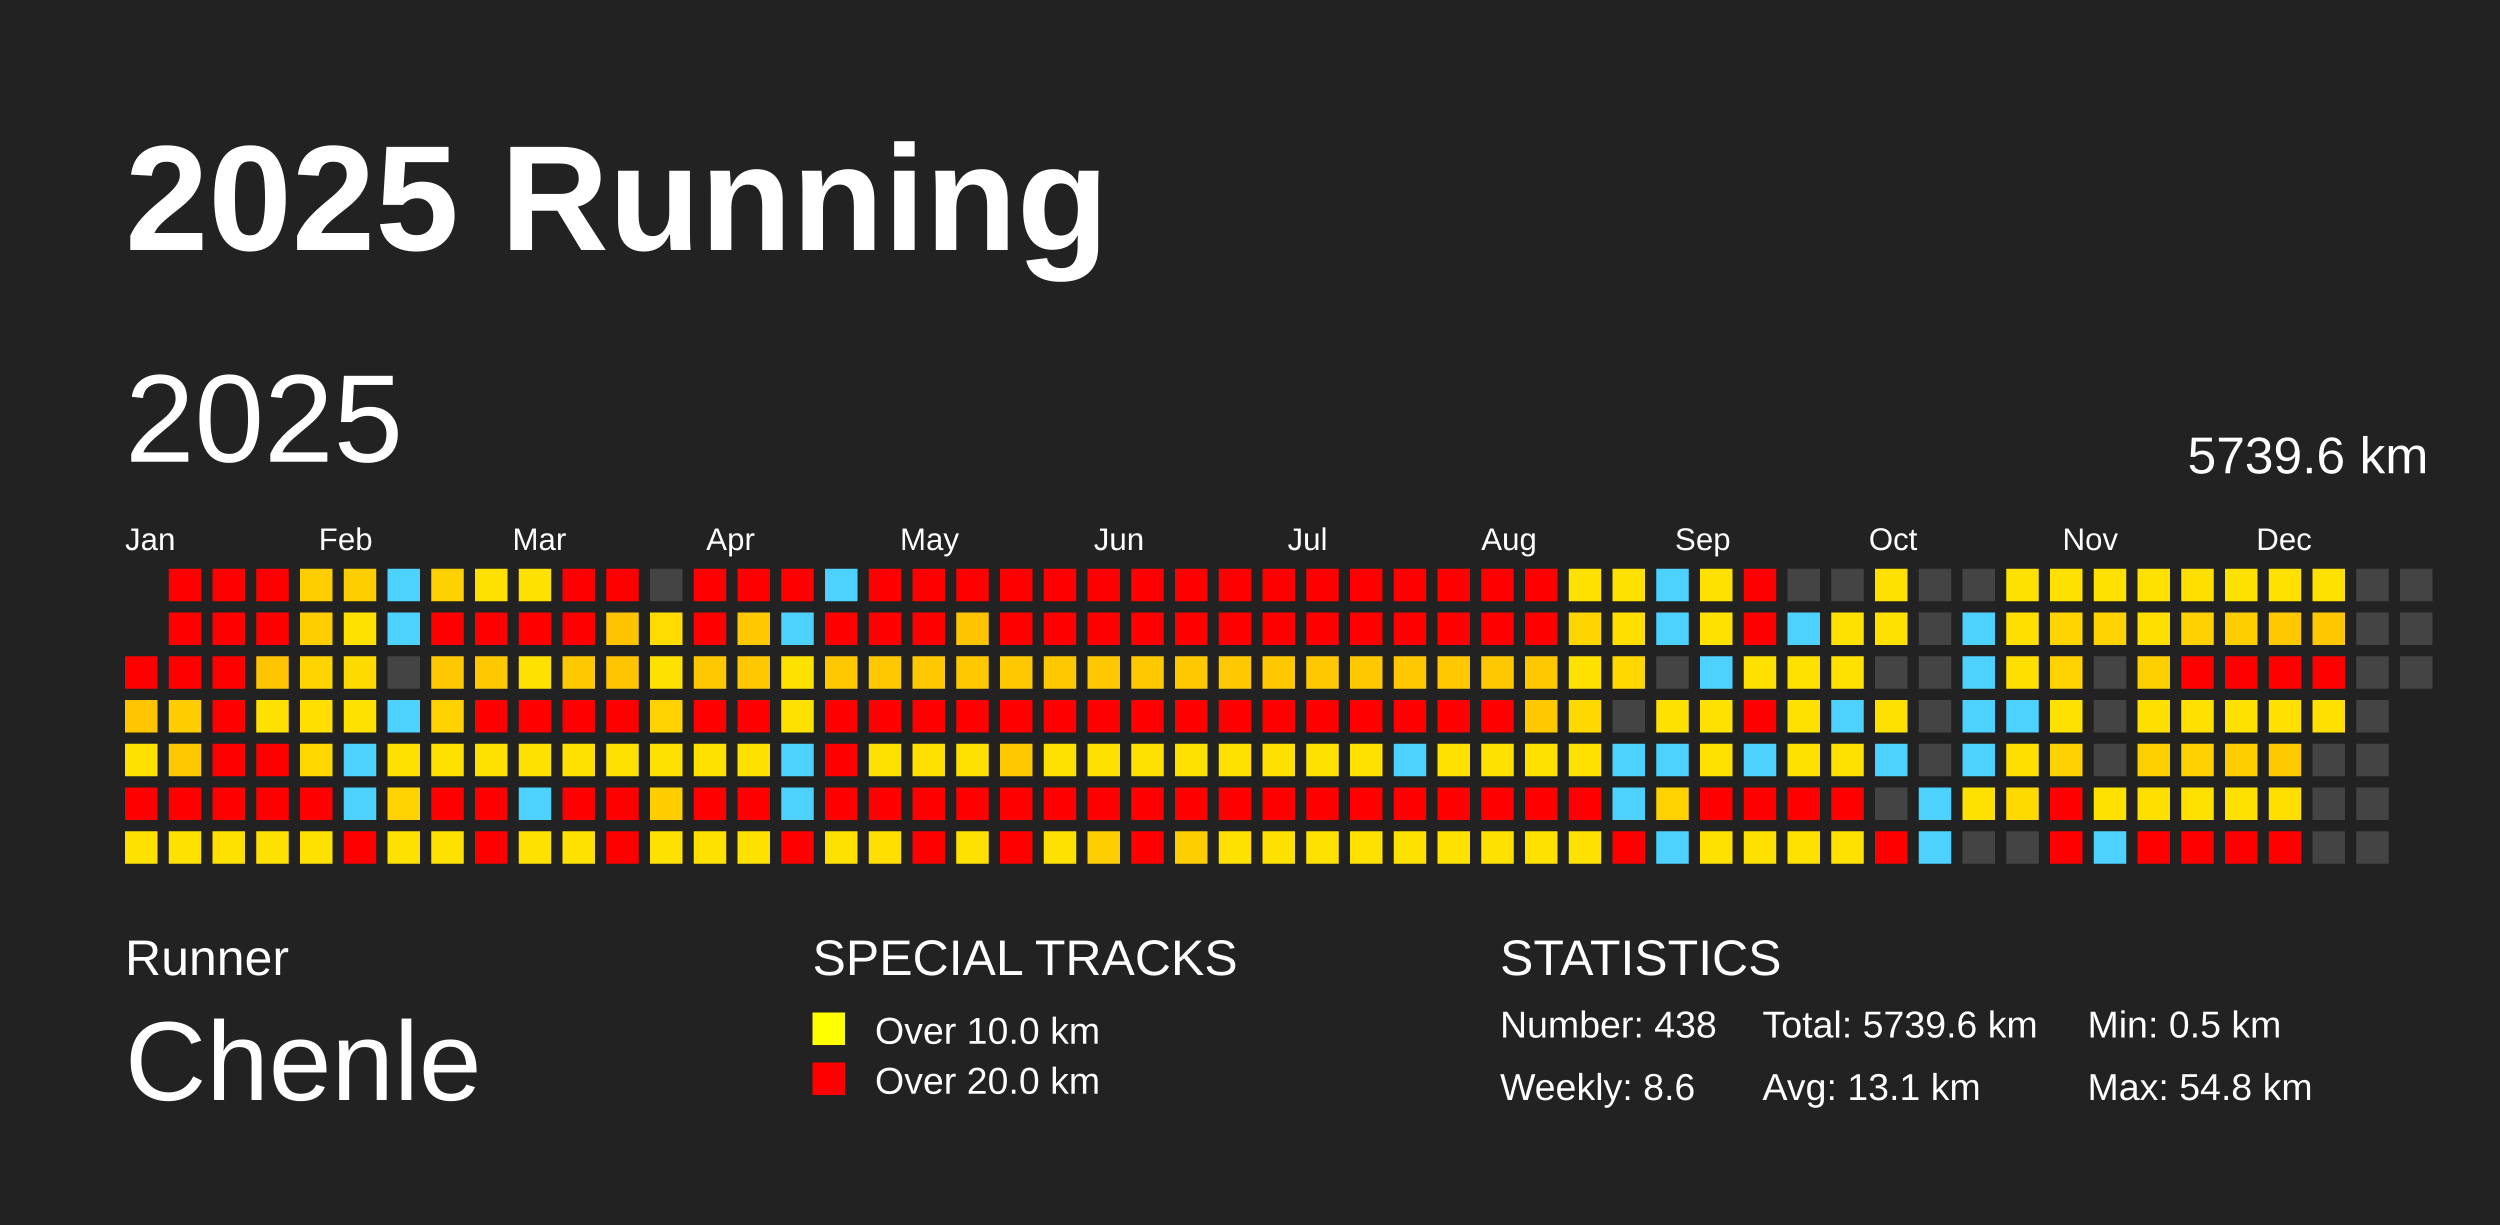
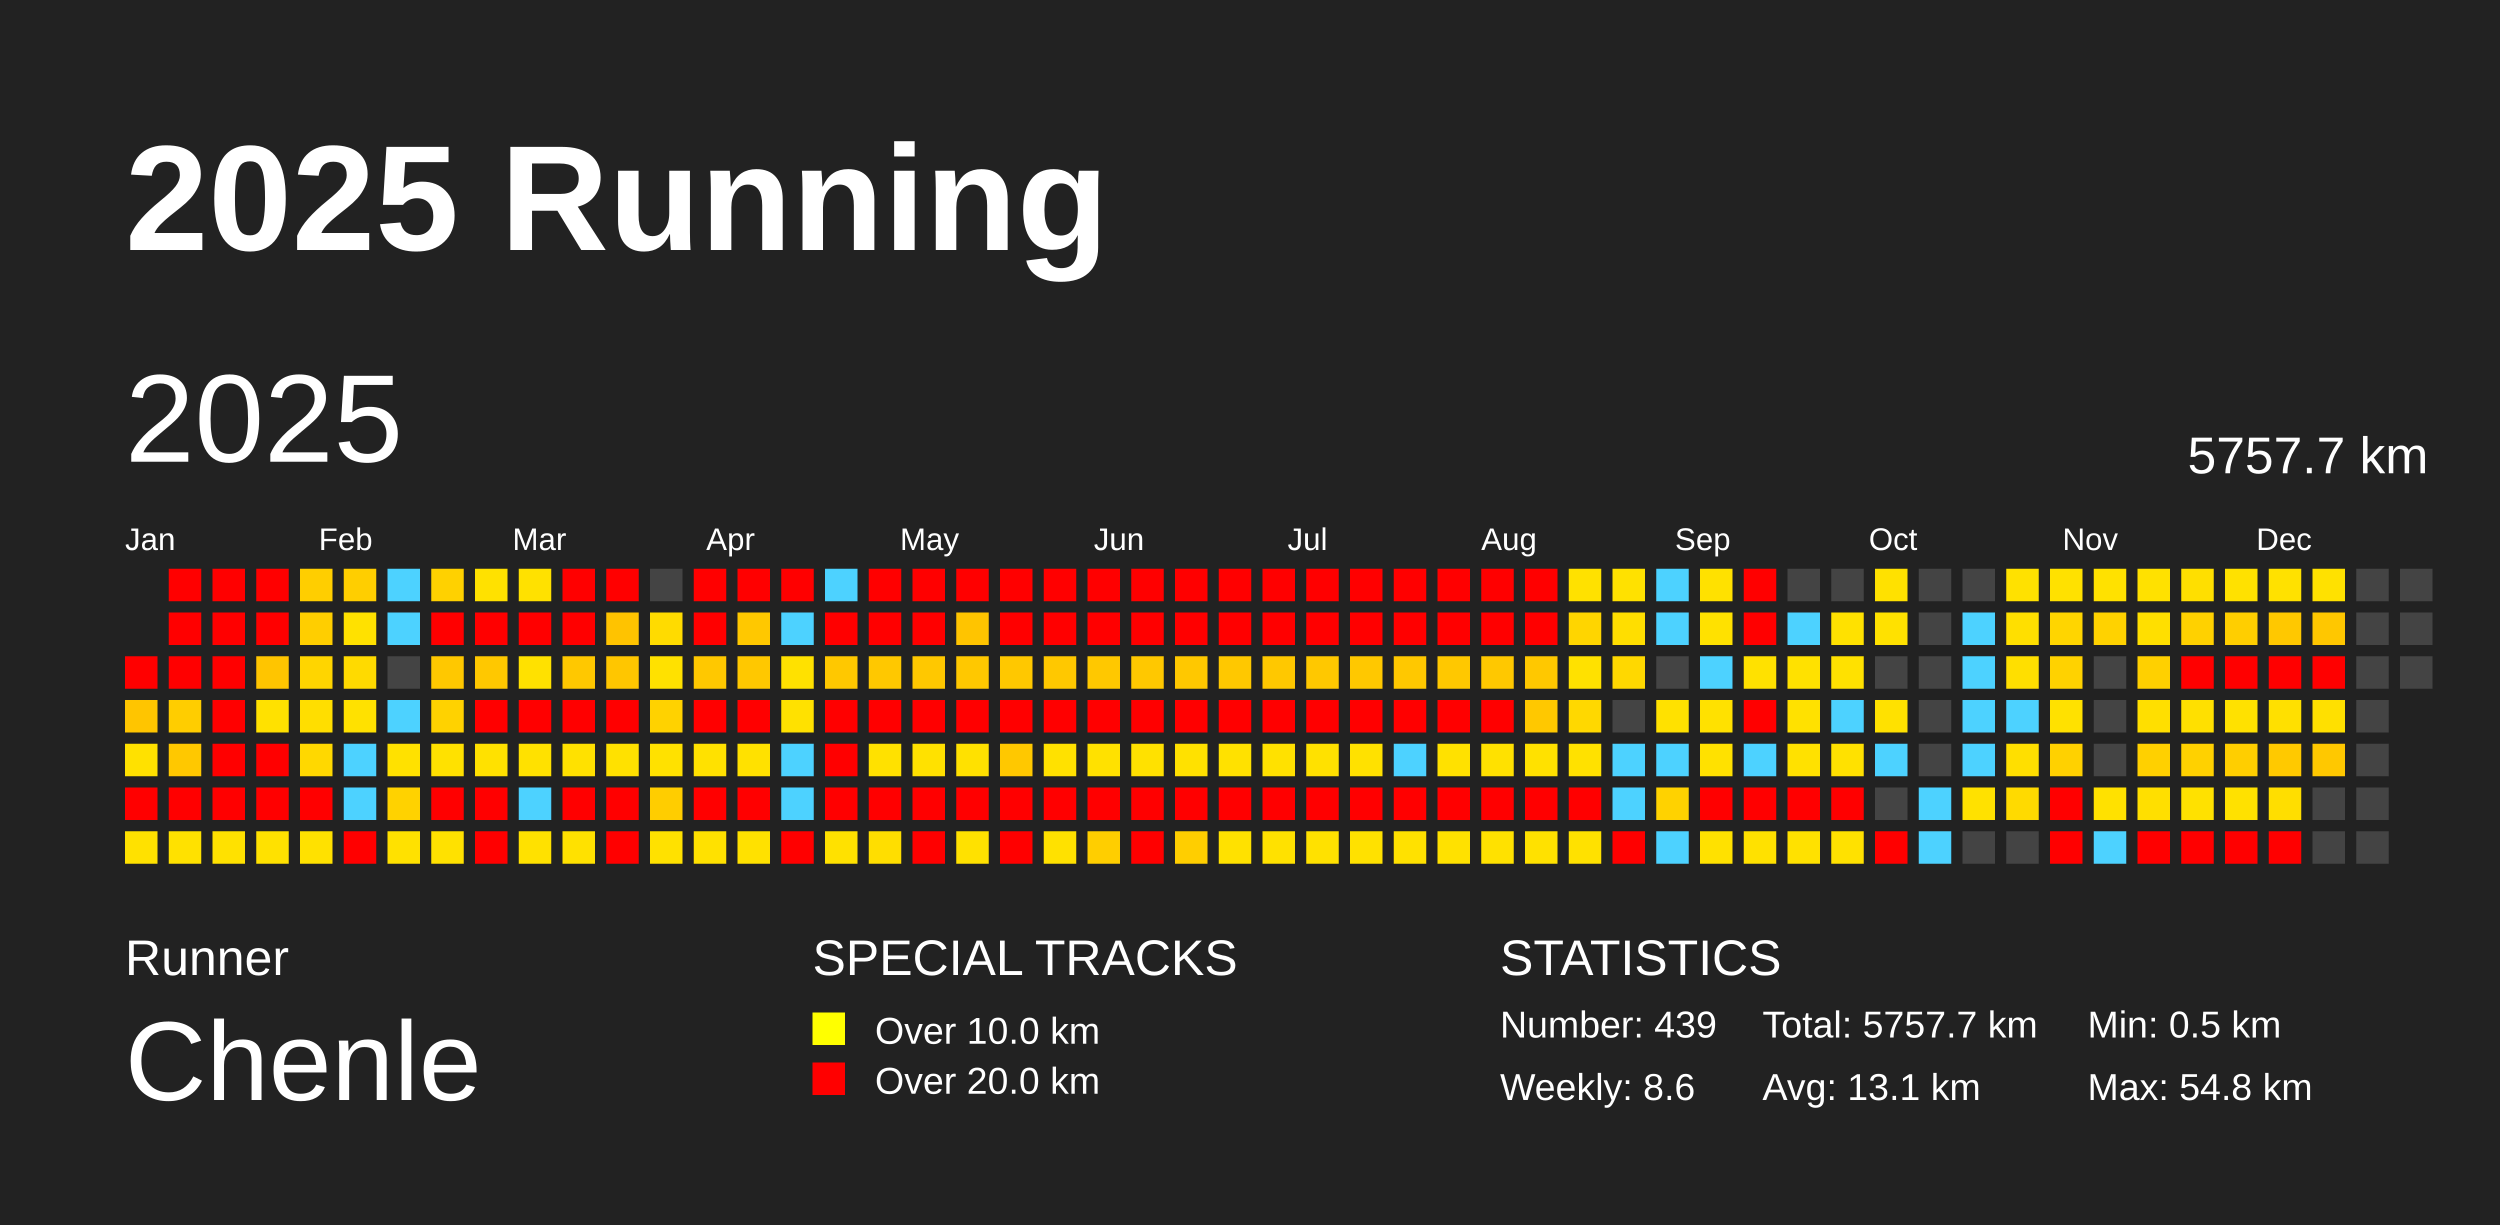
<svg xmlns="http://www.w3.org/2000/svg" baseProfile="full" height="98mm" version="1.1" viewBox="0,0,200,98" width="200mm">
  <defs />
  <rect fill="#222222" height="98" width="200" x="0" y="0" />
  <text fill="#FFFFFF" style="font-size:12px; font-family:Arial; font-weight:bold;" x="10" y="20">2025 Running</text>
  <text fill="#FFFFFF" style="font-size:4px; font-family:Arial" x="10" y="78">Runner</text>
  <text fill="#FFFFFF" style="font-size:9px; font-family:Arial" x="10" y="88">Chenle</text>
  <text fill="#FFFFFF" style="font-size:4px; font-family:Arial" x="65" y="78">SPECIAL TRACKS</text>
  <rect fill="yellow" height="2.6" width="2.6" x="65" y="81" />
  <text fill="#FFFFFF" style="font-size:3px; font-family:Arial" x="70" y="83.5">Over 10.0 km</text>
  <rect fill="red" height="2.6" width="2.6" x="65" y="85" />
  <text fill="#FFFFFF" style="font-size:3px; font-family:Arial" x="70" y="87.5">Over 20.0 km</text>
  <text fill="#FFFFFF" style="font-size:4px; font-family:Arial" x="120" y="78">STATISTICS</text>
-   <text fill="#FFFFFF" style="font-size:3px; font-family:Arial" x="120" y="83">Number: 438</text>
+   <text fill="#FFFFFF" style="font-size:3px; font-family:Arial" x="120" y="83">Number: 439</text>
  <text fill="#FFFFFF" style="font-size:3px; font-family:Arial" x="120" y="88">Weekly: 8.6</text>
-   <text fill="#FFFFFF" style="font-size:3px; font-family:Arial" x="141" y="83">Total: 5739.6 km</text>
+   <text fill="#FFFFFF" style="font-size:3px; font-family:Arial" x="141" y="83">Total: 5757.7 km</text>
  <text fill="#FFFFFF" style="font-size:3px; font-family:Arial" x="141" y="88">Avg: 13.1 km</text>
  <text fill="#FFFFFF" style="font-size:3px; font-family:Arial" x="167" y="83">Min: 0.5 km</text>
  <text fill="#FFFFFF" style="font-size:3px; font-family:Arial" x="167" y="88">Max: 54.8 km</text>
  <text dominant-baseline="hanging" fill="#FFFFFF" style="font-size:10.0px; font-family:Arial;" x="10" y="30">2025</text>
-   <text dominant-baseline="hanging" fill="#FFFFFF" style="font-size:4.125px; font-family:Arial;" x="175" y="35">5739.6 km</text>
+   <text dominant-baseline="hanging" fill="#FFFFFF" style="font-size:4.125px; font-family:Arial;" x="175" y="35">5757.7 km</text>
  <text fill="#FFFFFF" style="font-size:2.5px; font-family:Arial" x="10.0" y="44">Jan</text>
  <text fill="#FFFFFF" style="font-size:2.5px; font-family:Arial" x="25.5" y="44">Feb</text>
  <text fill="#FFFFFF" style="font-size:2.5px; font-family:Arial" x="41.0" y="44">Mar</text>
  <text fill="#FFFFFF" style="font-size:2.5px; font-family:Arial" x="56.5" y="44">Apr</text>
  <text fill="#FFFFFF" style="font-size:2.5px; font-family:Arial" x="72.0" y="44">May</text>
  <text fill="#FFFFFF" style="font-size:2.5px; font-family:Arial" x="87.5" y="44">Jun</text>
  <text fill="#FFFFFF" style="font-size:2.5px; font-family:Arial" x="103.0" y="44">Jul</text>
  <text fill="#FFFFFF" style="font-size:2.5px; font-family:Arial" x="118.5" y="44">Aug</text>
  <text fill="#FFFFFF" style="font-size:2.5px; font-family:Arial" x="134.0" y="44">Sep</text>
  <text fill="#FFFFFF" style="font-size:2.5px; font-family:Arial" x="149.5" y="44">Oct</text>
  <text fill="#FFFFFF" style="font-size:2.5px; font-family:Arial" x="165.0" y="44">Nov</text>
  <text fill="#FFFFFF" style="font-size:2.5px; font-family:Arial" x="180.5" y="44">Dec</text>
  <rect fill="red" height="2.6" width="2.6" x="10.0" y="52.5" />
  <rect fill="#ffc500" height="2.6" width="2.6" x="10.0" y="56.0" />
  <rect fill="#ffe100" height="2.6" width="2.6" x="10.0" y="59.5" />
  <rect fill="red" height="2.6" width="2.6" x="10.0" y="63.0" />
  <rect fill="#ffe100" height="2.6" width="2.6" x="10.0" y="66.5" />
  <rect fill="red" height="2.6" width="2.6" x="13.5" y="45.5" />
  <rect fill="red" height="2.6" width="2.6" x="13.5" y="49.0" />
  <rect fill="red" height="2.6" width="2.6" x="13.5" y="52.5" />
  <rect fill="#ffcd00" height="2.6" width="2.6" x="13.5" y="56.0" />
  <rect fill="#ffc800" height="2.6" width="2.6" x="13.5" y="59.5" />
  <rect fill="red" height="2.6" width="2.6" x="13.5" y="63.0" />
  <rect fill="#ffe100" height="2.6" width="2.6" x="13.5" y="66.5" />
  <rect fill="red" height="2.6" width="2.6" x="17.0" y="45.5" />
  <rect fill="red" height="2.6" width="2.6" x="17.0" y="49.0" />
  <rect fill="red" height="2.6" width="2.6" x="17.0" y="52.5" />
  <rect fill="red" height="2.6" width="2.6" x="17.0" y="56.0" />
  <rect fill="red" height="2.6" width="2.6" x="17.0" y="59.5" />
  <rect fill="red" height="2.6" width="2.6" x="17.0" y="63.0" />
  <rect fill="#ffe100" height="2.6" width="2.6" x="17.0" y="66.5" />
  <rect fill="red" height="2.6" width="2.6" x="20.5" y="45.5" />
  <rect fill="red" height="2.6" width="2.6" x="20.5" y="49.0" />
  <rect fill="#ffc500" height="2.6" width="2.6" x="20.5" y="52.5" />
  <rect fill="#ffe100" height="2.6" width="2.6" x="20.5" y="56.0" />
  <rect fill="red" height="2.6" width="2.6" x="20.5" y="59.5" />
  <rect fill="red" height="2.6" width="2.6" x="20.5" y="63.0" />
  <rect fill="#ffe100" height="2.6" width="2.6" x="20.5" y="66.5" />
  <rect fill="#ffce00" height="2.6" width="2.6" x="24.0" y="45.5" />
  <rect fill="#ffce00" height="2.6" width="2.6" x="24.0" y="49.0" />
  <rect fill="#ffd500" height="2.6" width="2.6" x="24.0" y="52.5" />
  <rect fill="#ffde00" height="2.6" width="2.6" x="24.0" y="56.0" />
  <rect fill="#ffd800" height="2.6" width="2.6" x="24.0" y="59.5" />
  <rect fill="red" height="2.6" width="2.6" x="24.0" y="63.0" />
  <rect fill="#ffe100" height="2.6" width="2.6" x="24.0" y="66.5" />
  <rect fill="#ffce00" height="2.6" width="2.6" x="27.5" y="45.5" />
  <rect fill="#ffe100" height="2.6" width="2.6" x="27.5" y="49.0" />
  <rect fill="#ffda00" height="2.6" width="2.6" x="27.5" y="52.5" />
  <rect fill="#ffe100" height="2.6" width="2.6" x="27.5" y="56.0" />
  <rect fill="#4dd2ff" height="2.6" width="2.6" x="27.5" y="59.5" />
  <rect fill="#4dd2ff" height="2.6" width="2.6" x="27.5" y="63.0" />
  <rect fill="red" height="2.6" width="2.6" x="27.5" y="66.5" />
  <rect fill="#4dd2ff" height="2.6" width="2.6" x="31.0" y="45.5" />
  <rect fill="#4dd2ff" height="2.6" width="2.6" x="31.0" y="49.0" />
  <rect fill="#444444" height="2.6" width="2.6" x="31.0" y="52.5" />
  <rect fill="#4dd2ff" height="2.6" width="2.6" x="31.0" y="56.0" />
  <rect fill="#ffe100" height="2.6" width="2.6" x="31.0" y="59.5" />
  <rect fill="#ffd200" height="2.6" width="2.6" x="31.0" y="63.0" />
  <rect fill="#ffe100" height="2.6" width="2.6" x="31.0" y="66.5" />
  <rect fill="#ffd100" height="2.6" width="2.6" x="34.5" y="45.5" />
  <rect fill="red" height="2.6" width="2.6" x="34.5" y="49.0" />
  <rect fill="#ffc800" height="2.6" width="2.6" x="34.5" y="52.5" />
  <rect fill="#ffd200" height="2.6" width="2.6" x="34.5" y="56.0" />
  <rect fill="#ffe100" height="2.6" width="2.6" x="34.5" y="59.5" />
  <rect fill="red" height="2.6" width="2.6" x="34.5" y="63.0" />
  <rect fill="#ffe100" height="2.6" width="2.6" x="34.5" y="66.5" />
  <rect fill="#ffe100" height="2.6" width="2.6" x="38.0" y="45.5" />
  <rect fill="red" height="2.6" width="2.6" x="38.0" y="49.0" />
  <rect fill="#ffc800" height="2.6" width="2.6" x="38.0" y="52.5" />
  <rect fill="red" height="2.6" width="2.6" x="38.0" y="56.0" />
  <rect fill="#ffe100" height="2.6" width="2.6" x="38.0" y="59.5" />
  <rect fill="red" height="2.6" width="2.6" x="38.0" y="63.0" />
  <rect fill="red" height="2.6" width="2.6" x="38.0" y="66.5" />
  <rect fill="#ffe100" height="2.6" width="2.6" x="41.5" y="45.5" />
  <rect fill="red" height="2.6" width="2.6" x="41.5" y="49.0" />
  <rect fill="#ffe100" height="2.6" width="2.6" x="41.5" y="52.5" />
  <rect fill="red" height="2.6" width="2.6" x="41.5" y="56.0" />
  <rect fill="#ffe100" height="2.6" width="2.6" x="41.5" y="59.5" />
  <rect fill="#4dd2ff" height="2.6" width="2.6" x="41.5" y="63.0" />
  <rect fill="#ffe100" height="2.6" width="2.6" x="41.5" y="66.5" />
  <rect fill="red" height="2.6" width="2.6" x="45.0" y="45.5" />
  <rect fill="red" height="2.6" width="2.6" x="45.0" y="49.0" />
  <rect fill="#ffc800" height="2.6" width="2.6" x="45.0" y="52.5" />
  <rect fill="red" height="2.6" width="2.6" x="45.0" y="56.0" />
  <rect fill="#ffe100" height="2.6" width="2.6" x="45.0" y="59.5" />
  <rect fill="red" height="2.6" width="2.6" x="45.0" y="63.0" />
  <rect fill="#ffe100" height="2.6" width="2.6" x="45.0" y="66.5" />
  <rect fill="red" height="2.6" width="2.6" x="48.5" y="45.5" />
  <rect fill="#ffc300" height="2.6" width="2.6" x="48.5" y="49.0" />
  <rect fill="#ffc600" height="2.6" width="2.6" x="48.5" y="52.5" />
  <rect fill="red" height="2.6" width="2.6" x="48.5" y="56.0" />
  <rect fill="#ffe100" height="2.6" width="2.6" x="48.5" y="59.5" />
  <rect fill="red" height="2.6" width="2.6" x="48.5" y="63.0" />
  <rect fill="red" height="2.6" width="2.6" x="48.5" y="66.5" />
  <rect fill="#444444" height="2.6" width="2.6" x="52.0" y="45.5" />
  <rect fill="#ffdb00" height="2.6" width="2.6" x="52.0" y="49.0" />
  <rect fill="#ffe100" height="2.6" width="2.6" x="52.0" y="52.5" />
  <rect fill="#ffd200" height="2.6" width="2.6" x="52.0" y="56.0" />
  <rect fill="#ffe100" height="2.6" width="2.6" x="52.0" y="59.5" />
  <rect fill="#ffcd00" height="2.6" width="2.6" x="52.0" y="63.0" />
  <rect fill="#ffe100" height="2.6" width="2.6" x="52.0" y="66.5" />
  <rect fill="red" height="2.6" width="2.6" x="55.5" y="45.5" />
  <rect fill="red" height="2.6" width="2.6" x="55.5" y="49.0" />
  <rect fill="#ffc800" height="2.6" width="2.6" x="55.5" y="52.5" />
  <rect fill="red" height="2.6" width="2.6" x="55.5" y="56.0" />
  <rect fill="#ffe100" height="2.6" width="2.6" x="55.5" y="59.5" />
  <rect fill="red" height="2.6" width="2.6" x="55.5" y="63.0" />
  <rect fill="#ffe100" height="2.6" width="2.6" x="55.5" y="66.5" />
  <rect fill="red" height="2.6" width="2.6" x="59.0" y="45.5" />
  <rect fill="#ffc800" height="2.6" width="2.6" x="59.0" y="49.0" />
  <rect fill="#ffc800" height="2.6" width="2.6" x="59.0" y="52.5" />
  <rect fill="red" height="2.6" width="2.6" x="59.0" y="56.0" />
  <rect fill="#ffe100" height="2.6" width="2.6" x="59.0" y="59.5" />
  <rect fill="red" height="2.6" width="2.6" x="59.0" y="63.0" />
  <rect fill="#ffe100" height="2.6" width="2.6" x="59.0" y="66.5" />
  <rect fill="red" height="2.6" width="2.6" x="62.5" y="45.5" />
  <rect fill="#4dd2ff" height="2.6" width="2.6" x="62.5" y="49.0" />
  <rect fill="#ffe100" height="2.6" width="2.6" x="62.5" y="52.5" />
  <rect fill="#ffe100" height="2.6" width="2.6" x="62.5" y="56.0" />
  <rect fill="#4dd2ff" height="2.6" width="2.6" x="62.5" y="59.5" />
  <rect fill="#4dd2ff" height="2.6" width="2.6" x="62.5" y="63.0" />
  <rect fill="red" height="2.6" width="2.6" x="62.5" y="66.5" />
  <rect fill="#4dd2ff" height="2.6" width="2.6" x="66.0" y="45.5" />
  <rect fill="red" height="2.6" width="2.6" x="66.0" y="49.0" />
  <rect fill="#ffc800" height="2.6" width="2.6" x="66.0" y="52.5" />
  <rect fill="red" height="2.6" width="2.6" x="66.0" y="56.0" />
  <rect fill="red" height="2.6" width="2.6" x="66.0" y="59.5" />
  <rect fill="red" height="2.6" width="2.6" x="66.0" y="63.0" />
  <rect fill="#ffe100" height="2.6" width="2.6" x="66.0" y="66.5" />
  <rect fill="red" height="2.6" width="2.6" x="69.5" y="45.5" />
  <rect fill="red" height="2.6" width="2.6" x="69.5" y="49.0" />
  <rect fill="#ffc800" height="2.6" width="2.6" x="69.5" y="52.5" />
  <rect fill="red" height="2.6" width="2.6" x="69.5" y="56.0" />
  <rect fill="#ffe100" height="2.6" width="2.6" x="69.5" y="59.5" />
  <rect fill="red" height="2.6" width="2.6" x="69.5" y="63.0" />
  <rect fill="#ffde00" height="2.6" width="2.6" x="69.5" y="66.5" />
  <rect fill="red" height="2.6" width="2.6" x="73.0" y="45.5" />
  <rect fill="red" height="2.6" width="2.6" x="73.0" y="49.0" />
  <rect fill="#ffc800" height="2.6" width="2.6" x="73.0" y="52.5" />
  <rect fill="red" height="2.6" width="2.6" x="73.0" y="56.0" />
  <rect fill="#ffe100" height="2.6" width="2.6" x="73.0" y="59.5" />
  <rect fill="red" height="2.6" width="2.6" x="73.0" y="63.0" />
  <rect fill="red" height="2.6" width="2.6" x="73.0" y="66.5" />
  <rect fill="red" height="2.6" width="2.6" x="76.5" y="45.5" />
  <rect fill="#ffc400" height="2.6" width="2.6" x="76.5" y="49.0" />
  <rect fill="#ffc800" height="2.6" width="2.6" x="76.5" y="52.5" />
  <rect fill="red" height="2.6" width="2.6" x="76.5" y="56.0" />
  <rect fill="#ffe100" height="2.6" width="2.6" x="76.5" y="59.5" />
  <rect fill="red" height="2.6" width="2.6" x="76.5" y="63.0" />
  <rect fill="#ffe100" height="2.6" width="2.6" x="76.5" y="66.5" />
  <rect fill="red" height="2.6" width="2.6" x="80.0" y="45.5" />
  <rect fill="red" height="2.6" width="2.6" x="80.0" y="49.0" />
  <rect fill="#ffc800" height="2.6" width="2.6" x="80.0" y="52.5" />
  <rect fill="red" height="2.6" width="2.6" x="80.0" y="56.0" />
  <rect fill="#ffc800" height="2.6" width="2.6" x="80.0" y="59.5" />
  <rect fill="red" height="2.6" width="2.6" x="80.0" y="63.0" />
  <rect fill="red" height="2.6" width="2.6" x="80.0" y="66.5" />
  <rect fill="red" height="2.6" width="2.6" x="83.5" y="45.5" />
  <rect fill="red" height="2.6" width="2.6" x="83.5" y="49.0" />
  <rect fill="#ffc800" height="2.6" width="2.6" x="83.5" y="52.5" />
  <rect fill="red" height="2.6" width="2.6" x="83.5" y="56.0" />
  <rect fill="#ffe100" height="2.6" width="2.6" x="83.5" y="59.5" />
  <rect fill="red" height="2.6" width="2.6" x="83.5" y="63.0" />
  <rect fill="#ffe100" height="2.6" width="2.6" x="83.5" y="66.5" />
  <rect fill="red" height="2.6" width="2.6" x="87.0" y="45.5" />
  <rect fill="red" height="2.6" width="2.6" x="87.0" y="49.0" />
  <rect fill="#ffc800" height="2.6" width="2.6" x="87.0" y="52.5" />
  <rect fill="red" height="2.6" width="2.6" x="87.0" y="56.0" />
  <rect fill="#ffe100" height="2.6" width="2.6" x="87.0" y="59.5" />
  <rect fill="red" height="2.6" width="2.6" x="87.0" y="63.0" />
  <rect fill="#ffce00" height="2.6" width="2.6" x="87.0" y="66.5" />
  <rect fill="red" height="2.6" width="2.6" x="90.5" y="45.5" />
  <rect fill="red" height="2.6" width="2.6" x="90.5" y="49.0" />
  <rect fill="#ffc800" height="2.6" width="2.6" x="90.5" y="52.5" />
  <rect fill="red" height="2.6" width="2.6" x="90.5" y="56.0" />
  <rect fill="#ffe100" height="2.6" width="2.6" x="90.5" y="59.5" />
  <rect fill="red" height="2.6" width="2.6" x="90.5" y="63.0" />
  <rect fill="red" height="2.6" width="2.6" x="90.5" y="66.5" />
  <rect fill="red" height="2.6" width="2.6" x="94.0" y="45.5" />
  <rect fill="red" height="2.6" width="2.6" x="94.0" y="49.0" />
  <rect fill="#ffc800" height="2.6" width="2.6" x="94.0" y="52.5" />
  <rect fill="red" height="2.6" width="2.6" x="94.0" y="56.0" />
  <rect fill="#ffe100" height="2.6" width="2.6" x="94.0" y="59.5" />
  <rect fill="red" height="2.6" width="2.6" x="94.0" y="63.0" />
  <rect fill="#ffce00" height="2.6" width="2.6" x="94.0" y="66.5" />
  <rect fill="red" height="2.6" width="2.6" x="97.5" y="45.5" />
  <rect fill="red" height="2.6" width="2.6" x="97.5" y="49.0" />
  <rect fill="#ffc800" height="2.6" width="2.6" x="97.5" y="52.5" />
  <rect fill="red" height="2.6" width="2.6" x="97.5" y="56.0" />
  <rect fill="#ffe100" height="2.6" width="2.6" x="97.5" y="59.5" />
  <rect fill="red" height="2.6" width="2.6" x="97.5" y="63.0" />
  <rect fill="#ffe100" height="2.6" width="2.6" x="97.5" y="66.5" />
  <rect fill="red" height="2.6" width="2.6" x="101.0" y="45.5" />
  <rect fill="red" height="2.6" width="2.6" x="101.0" y="49.0" />
  <rect fill="#ffc800" height="2.6" width="2.6" x="101.0" y="52.5" />
  <rect fill="red" height="2.6" width="2.6" x="101.0" y="56.0" />
  <rect fill="#ffe100" height="2.6" width="2.6" x="101.0" y="59.5" />
  <rect fill="red" height="2.6" width="2.6" x="101.0" y="63.0" />
  <rect fill="#ffe100" height="2.6" width="2.6" x="101.0" y="66.5" />
  <rect fill="red" height="2.6" width="2.6" x="104.5" y="45.5" />
  <rect fill="red" height="2.6" width="2.6" x="104.5" y="49.0" />
  <rect fill="#ffc800" height="2.6" width="2.6" x="104.5" y="52.5" />
  <rect fill="red" height="2.6" width="2.6" x="104.5" y="56.0" />
  <rect fill="#ffe100" height="2.6" width="2.6" x="104.5" y="59.5" />
  <rect fill="red" height="2.6" width="2.6" x="104.5" y="63.0" />
  <rect fill="#ffe100" height="2.6" width="2.6" x="104.5" y="66.5" />
  <rect fill="red" height="2.6" width="2.6" x="108.0" y="45.5" />
  <rect fill="red" height="2.6" width="2.6" x="108.0" y="49.0" />
  <rect fill="#ffc800" height="2.6" width="2.6" x="108.0" y="52.5" />
  <rect fill="red" height="2.6" width="2.6" x="108.0" y="56.0" />
  <rect fill="#ffe100" height="2.6" width="2.6" x="108.0" y="59.5" />
  <rect fill="red" height="2.6" width="2.6" x="108.0" y="63.0" />
  <rect fill="#ffe100" height="2.6" width="2.6" x="108.0" y="66.5" />
  <rect fill="red" height="2.6" width="2.6" x="111.5" y="45.5" />
  <rect fill="red" height="2.6" width="2.6" x="111.5" y="49.0" />
  <rect fill="#ffc800" height="2.6" width="2.6" x="111.5" y="52.5" />
  <rect fill="red" height="2.6" width="2.6" x="111.5" y="56.0" />
  <rect fill="#4dd2ff" height="2.6" width="2.6" x="111.5" y="59.5" />
  <rect fill="red" height="2.6" width="2.6" x="111.5" y="63.0" />
  <rect fill="#ffe100" height="2.6" width="2.6" x="111.5" y="66.5" />
  <rect fill="red" height="2.6" width="2.6" x="115.0" y="45.5" />
  <rect fill="red" height="2.6" width="2.6" x="115.0" y="49.0" />
  <rect fill="#ffc800" height="2.6" width="2.6" x="115.0" y="52.5" />
  <rect fill="red" height="2.6" width="2.6" x="115.0" y="56.0" />
  <rect fill="#ffe100" height="2.6" width="2.6" x="115.0" y="59.5" />
  <rect fill="red" height="2.6" width="2.6" x="115.0" y="63.0" />
  <rect fill="#ffe100" height="2.6" width="2.6" x="115.0" y="66.5" />
  <rect fill="red" height="2.6" width="2.6" x="118.5" y="45.5" />
  <rect fill="red" height="2.6" width="2.6" x="118.5" y="49.0" />
  <rect fill="#ffc800" height="2.6" width="2.6" x="118.5" y="52.5" />
  <rect fill="red" height="2.6" width="2.6" x="118.5" y="56.0" />
  <rect fill="#ffe100" height="2.6" width="2.6" x="118.5" y="59.5" />
  <rect fill="red" height="2.6" width="2.6" x="118.5" y="63.0" />
  <rect fill="#ffe100" height="2.6" width="2.6" x="118.5" y="66.5" />
  <rect fill="red" height="2.6" width="2.6" x="122.0" y="45.5" />
  <rect fill="red" height="2.6" width="2.6" x="122.0" y="49.0" />
  <rect fill="#ffc800" height="2.6" width="2.6" x="122.0" y="52.5" />
  <rect fill="#ffc800" height="2.6" width="2.6" x="122.0" y="56.0" />
  <rect fill="#ffe100" height="2.6" width="2.6" x="122.0" y="59.5" />
  <rect fill="red" height="2.6" width="2.6" x="122.0" y="63.0" />
  <rect fill="#ffe100" height="2.6" width="2.6" x="122.0" y="66.5" />
  <rect fill="#ffe100" height="2.6" width="2.6" x="125.5" y="45.5" />
  <rect fill="#ffd500" height="2.6" width="2.6" x="125.5" y="49.0" />
  <rect fill="#ffe100" height="2.6" width="2.6" x="125.5" y="52.5" />
  <rect fill="#ffd800" height="2.6" width="2.6" x="125.5" y="56.0" />
  <rect fill="#ffe100" height="2.6" width="2.6" x="125.5" y="59.5" />
  <rect fill="red" height="2.6" width="2.6" x="125.5" y="63.0" />
  <rect fill="#ffe100" height="2.6" width="2.6" x="125.5" y="66.5" />
  <rect fill="#ffe100" height="2.6" width="2.6" x="129.0" y="45.5" />
  <rect fill="#ffde00" height="2.6" width="2.6" x="129.0" y="49.0" />
  <rect fill="#ffd800" height="2.6" width="2.6" x="129.0" y="52.5" />
  <rect fill="#444444" height="2.6" width="2.6" x="129.0" y="56.0" />
  <rect fill="#4dd2ff" height="2.6" width="2.6" x="129.0" y="59.5" />
  <rect fill="#4dd2ff" height="2.6" width="2.6" x="129.0" y="63.0" />
  <rect fill="red" height="2.6" width="2.6" x="129.0" y="66.5" />
  <rect fill="#4dd2ff" height="2.6" width="2.6" x="132.5" y="45.5" />
  <rect fill="#4dd2ff" height="2.6" width="2.6" x="132.5" y="49.0" />
  <rect fill="#444444" height="2.6" width="2.6" x="132.5" y="52.5" />
  <rect fill="#ffe100" height="2.6" width="2.6" x="132.5" y="56.0" />
  <rect fill="#4dd2ff" height="2.6" width="2.6" x="132.5" y="59.5" />
  <rect fill="#ffd200" height="2.6" width="2.6" x="132.5" y="63.0" />
  <rect fill="#4dd2ff" height="2.6" width="2.6" x="132.5" y="66.5" />
  <rect fill="#ffe100" height="2.6" width="2.6" x="136.0" y="45.5" />
  <rect fill="#ffe100" height="2.6" width="2.6" x="136.0" y="49.0" />
  <rect fill="#4dd2ff" height="2.6" width="2.6" x="136.0" y="52.5" />
  <rect fill="#ffe100" height="2.6" width="2.6" x="136.0" y="56.0" />
  <rect fill="#ffe100" height="2.6" width="2.6" x="136.0" y="59.5" />
  <rect fill="red" height="2.6" width="2.6" x="136.0" y="63.0" />
  <rect fill="#ffe100" height="2.6" width="2.6" x="136.0" y="66.5" />
  <rect fill="red" height="2.6" width="2.6" x="139.5" y="45.5" />
  <rect fill="red" height="2.6" width="2.6" x="139.5" y="49.0" />
  <rect fill="#ffe100" height="2.6" width="2.6" x="139.5" y="52.5" />
  <rect fill="red" height="2.6" width="2.6" x="139.5" y="56.0" />
  <rect fill="#4dd2ff" height="2.6" width="2.6" x="139.5" y="59.5" />
  <rect fill="red" height="2.6" width="2.6" x="139.5" y="63.0" />
  <rect fill="#ffe100" height="2.6" width="2.6" x="139.5" y="66.5" />
  <rect fill="#444444" height="2.6" width="2.6" x="143.0" y="45.5" />
  <rect fill="#4dd2ff" height="2.6" width="2.6" x="143.0" y="49.0" />
  <rect fill="#ffe100" height="2.6" width="2.6" x="143.0" y="52.5" />
  <rect fill="#ffe100" height="2.6" width="2.6" x="143.0" y="56.0" />
  <rect fill="#ffe100" height="2.6" width="2.6" x="143.0" y="59.5" />
  <rect fill="red" height="2.6" width="2.6" x="143.0" y="63.0" />
  <rect fill="#ffe100" height="2.6" width="2.6" x="143.0" y="66.5" />
  <rect fill="#444444" height="2.6" width="2.6" x="146.5" y="45.5" />
  <rect fill="#ffe100" height="2.6" width="2.6" x="146.5" y="49.0" />
  <rect fill="#ffe100" height="2.6" width="2.6" x="146.5" y="52.5" />
  <rect fill="#4dd2ff" height="2.6" width="2.6" x="146.5" y="56.0" />
  <rect fill="#ffe100" height="2.6" width="2.6" x="146.5" y="59.5" />
  <rect fill="red" height="2.6" width="2.6" x="146.5" y="63.0" />
  <rect fill="#ffe100" height="2.6" width="2.6" x="146.5" y="66.5" />
  <rect fill="#ffe100" height="2.6" width="2.6" x="150.0" y="45.5" />
  <rect fill="#ffe100" height="2.6" width="2.6" x="150.0" y="49.0" />
  <rect fill="#444444" height="2.6" width="2.6" x="150.0" y="52.5" />
  <rect fill="#ffe100" height="2.6" width="2.6" x="150.0" y="56.0" />
  <rect fill="#4dd2ff" height="2.6" width="2.6" x="150.0" y="59.5" />
  <rect fill="#444444" height="2.6" width="2.6" x="150.0" y="63.0" />
  <rect fill="red" height="2.6" width="2.6" x="150.0" y="66.5" />
  <rect fill="#444444" height="2.6" width="2.6" x="153.5" y="45.5" />
  <rect fill="#444444" height="2.6" width="2.6" x="153.5" y="49.0" />
  <rect fill="#444444" height="2.6" width="2.6" x="153.5" y="52.5" />
  <rect fill="#444444" height="2.6" width="2.6" x="153.5" y="56.0" />
  <rect fill="#444444" height="2.6" width="2.6" x="153.5" y="59.5" />
  <rect fill="#4dd2ff" height="2.6" width="2.6" x="153.5" y="63.0" />
  <rect fill="#4dd2ff" height="2.6" width="2.6" x="153.5" y="66.5" />
  <rect fill="#444444" height="2.6" width="2.6" x="157.0" y="45.5" />
  <rect fill="#4dd2ff" height="2.6" width="2.6" x="157.0" y="49.0" />
  <rect fill="#4dd2ff" height="2.6" width="2.6" x="157.0" y="52.5" />
  <rect fill="#4dd2ff" height="2.6" width="2.6" x="157.0" y="56.0" />
  <rect fill="#4dd2ff" height="2.6" width="2.6" x="157.0" y="59.5" />
  <rect fill="#ffe100" height="2.6" width="2.6" x="157.0" y="63.0" />
  <rect fill="#444444" height="2.6" width="2.6" x="157.0" y="66.5" />
  <rect fill="#ffe100" height="2.6" width="2.6" x="160.5" y="45.5" />
  <rect fill="#ffdf00" height="2.6" width="2.6" x="160.5" y="49.0" />
  <rect fill="#ffdf00" height="2.6" width="2.6" x="160.5" y="52.5" />
  <rect fill="#4dd2ff" height="2.6" width="2.6" x="160.5" y="56.0" />
  <rect fill="#ffdf00" height="2.6" width="2.6" x="160.5" y="59.5" />
  <rect fill="#ffda00" height="2.6" width="2.6" x="160.5" y="63.0" />
  <rect fill="#444444" height="2.6" width="2.6" x="160.5" y="66.5" />
  <rect fill="#ffe100" height="2.6" width="2.6" x="164.0" y="45.5" />
  <rect fill="#ffd500" height="2.6" width="2.6" x="164.0" y="49.0" />
  <rect fill="#ffd200" height="2.6" width="2.6" x="164.0" y="52.5" />
  <rect fill="#ffe100" height="2.6" width="2.6" x="164.0" y="56.0" />
  <rect fill="#ffd100" height="2.6" width="2.6" x="164.0" y="59.5" />
  <rect fill="red" height="2.6" width="2.6" x="164.0" y="63.0" />
  <rect fill="red" height="2.6" width="2.6" x="164.0" y="66.5" />
  <rect fill="#ffe100" height="2.6" width="2.6" x="167.5" y="45.5" />
  <rect fill="#ffd200" height="2.6" width="2.6" x="167.5" y="49.0" />
  <rect fill="#444444" height="2.6" width="2.6" x="167.5" y="52.5" />
  <rect fill="#444444" height="2.6" width="2.6" x="167.5" y="56.0" />
  <rect fill="#444444" height="2.6" width="2.6" x="167.5" y="59.5" />
  <rect fill="#ffe100" height="2.6" width="2.6" x="167.5" y="63.0" />
  <rect fill="#4dd2ff" height="2.6" width="2.6" x="167.5" y="66.5" />
  <rect fill="#ffe100" height="2.6" width="2.6" x="171.0" y="45.5" />
  <rect fill="#ffdf00" height="2.6" width="2.6" x="171.0" y="49.0" />
  <rect fill="#ffd000" height="2.6" width="2.6" x="171.0" y="52.5" />
  <rect fill="#ffdf00" height="2.6" width="2.6" x="171.0" y="56.0" />
  <rect fill="#ffd000" height="2.6" width="2.6" x="171.0" y="59.5" />
  <rect fill="#ffdf00" height="2.6" width="2.6" x="171.0" y="63.0" />
  <rect fill="red" height="2.6" width="2.6" x="171.0" y="66.5" />
  <rect fill="#ffdf00" height="2.6" width="2.6" x="174.5" y="45.5" />
  <rect fill="#ffd100" height="2.6" width="2.6" x="174.5" y="49.0" />
  <rect fill="red" height="2.6" width="2.6" x="174.5" y="52.5" />
  <rect fill="#ffe000" height="2.6" width="2.6" x="174.5" y="56.0" />
  <rect fill="#ffd100" height="2.6" width="2.6" x="174.5" y="59.5" />
  <rect fill="#ffe100" height="2.6" width="2.6" x="174.5" y="63.0" />
  <rect fill="red" height="2.6" width="2.6" x="174.5" y="66.5" />
  <rect fill="#ffe100" height="2.6" width="2.6" x="178.0" y="45.5" />
  <rect fill="#ffce00" height="2.6" width="2.6" x="178.0" y="49.0" />
  <rect fill="red" height="2.6" width="2.6" x="178.0" y="52.5" />
  <rect fill="#ffe100" height="2.6" width="2.6" x="178.0" y="56.0" />
  <rect fill="#ffce00" height="2.6" width="2.6" x="178.0" y="59.5" />
  <rect fill="#ffe100" height="2.6" width="2.6" x="178.0" y="63.0" />
  <rect fill="red" height="2.6" width="2.6" x="178.0" y="66.5" />
  <rect fill="#ffe100" height="2.6" width="2.6" x="181.5" y="45.5" />
  <rect fill="#ffc800" height="2.6" width="2.6" x="181.5" y="49.0" />
  <rect fill="red" height="2.6" width="2.6" x="181.5" y="52.5" />
  <rect fill="#ffe000" height="2.6" width="2.6" x="181.5" y="56.0" />
  <rect fill="#ffc900" height="2.6" width="2.6" x="181.5" y="59.5" />
  <rect fill="#ffde00" height="2.6" width="2.6" x="181.5" y="63.0" />
  <rect fill="red" height="2.6" width="2.6" x="181.5" y="66.5" />
  <rect fill="#ffe100" height="2.6" width="2.6" x="185.0" y="45.5" />
  <rect fill="#ffc700" height="2.6" width="2.6" x="185.0" y="49.0" />
  <rect fill="red" height="2.6" width="2.6" x="185.0" y="52.5" />
  <rect fill="#ffe000" height="2.6" width="2.6" x="185.0" y="56.0" />
-   <rect fill="#444444" height="2.6" width="2.6" x="185.0" y="59.5" />
+   <rect fill="#ffc800" height="2.6" width="2.6" x="185.0" y="59.5" />
  <rect fill="#444444" height="2.6" width="2.6" x="185.0" y="63.0" />
  <rect fill="#444444" height="2.6" width="2.6" x="185.0" y="66.5" />
  <rect fill="#444444" height="2.6" width="2.6" x="188.5" y="45.5" />
  <rect fill="#444444" height="2.6" width="2.6" x="188.5" y="49.0" />
  <rect fill="#444444" height="2.6" width="2.6" x="188.5" y="52.5" />
  <rect fill="#444444" height="2.6" width="2.6" x="188.5" y="56.0" />
  <rect fill="#444444" height="2.6" width="2.6" x="188.5" y="59.5" />
  <rect fill="#444444" height="2.6" width="2.6" x="188.5" y="63.0" />
  <rect fill="#444444" height="2.6" width="2.6" x="188.5" y="66.5" />
  <rect fill="#444444" height="2.6" width="2.6" x="192.0" y="45.5" />
  <rect fill="#444444" height="2.6" width="2.6" x="192.0" y="49.0" />
  <rect fill="#444444" height="2.6" width="2.6" x="192.0" y="52.5" />
</svg>
